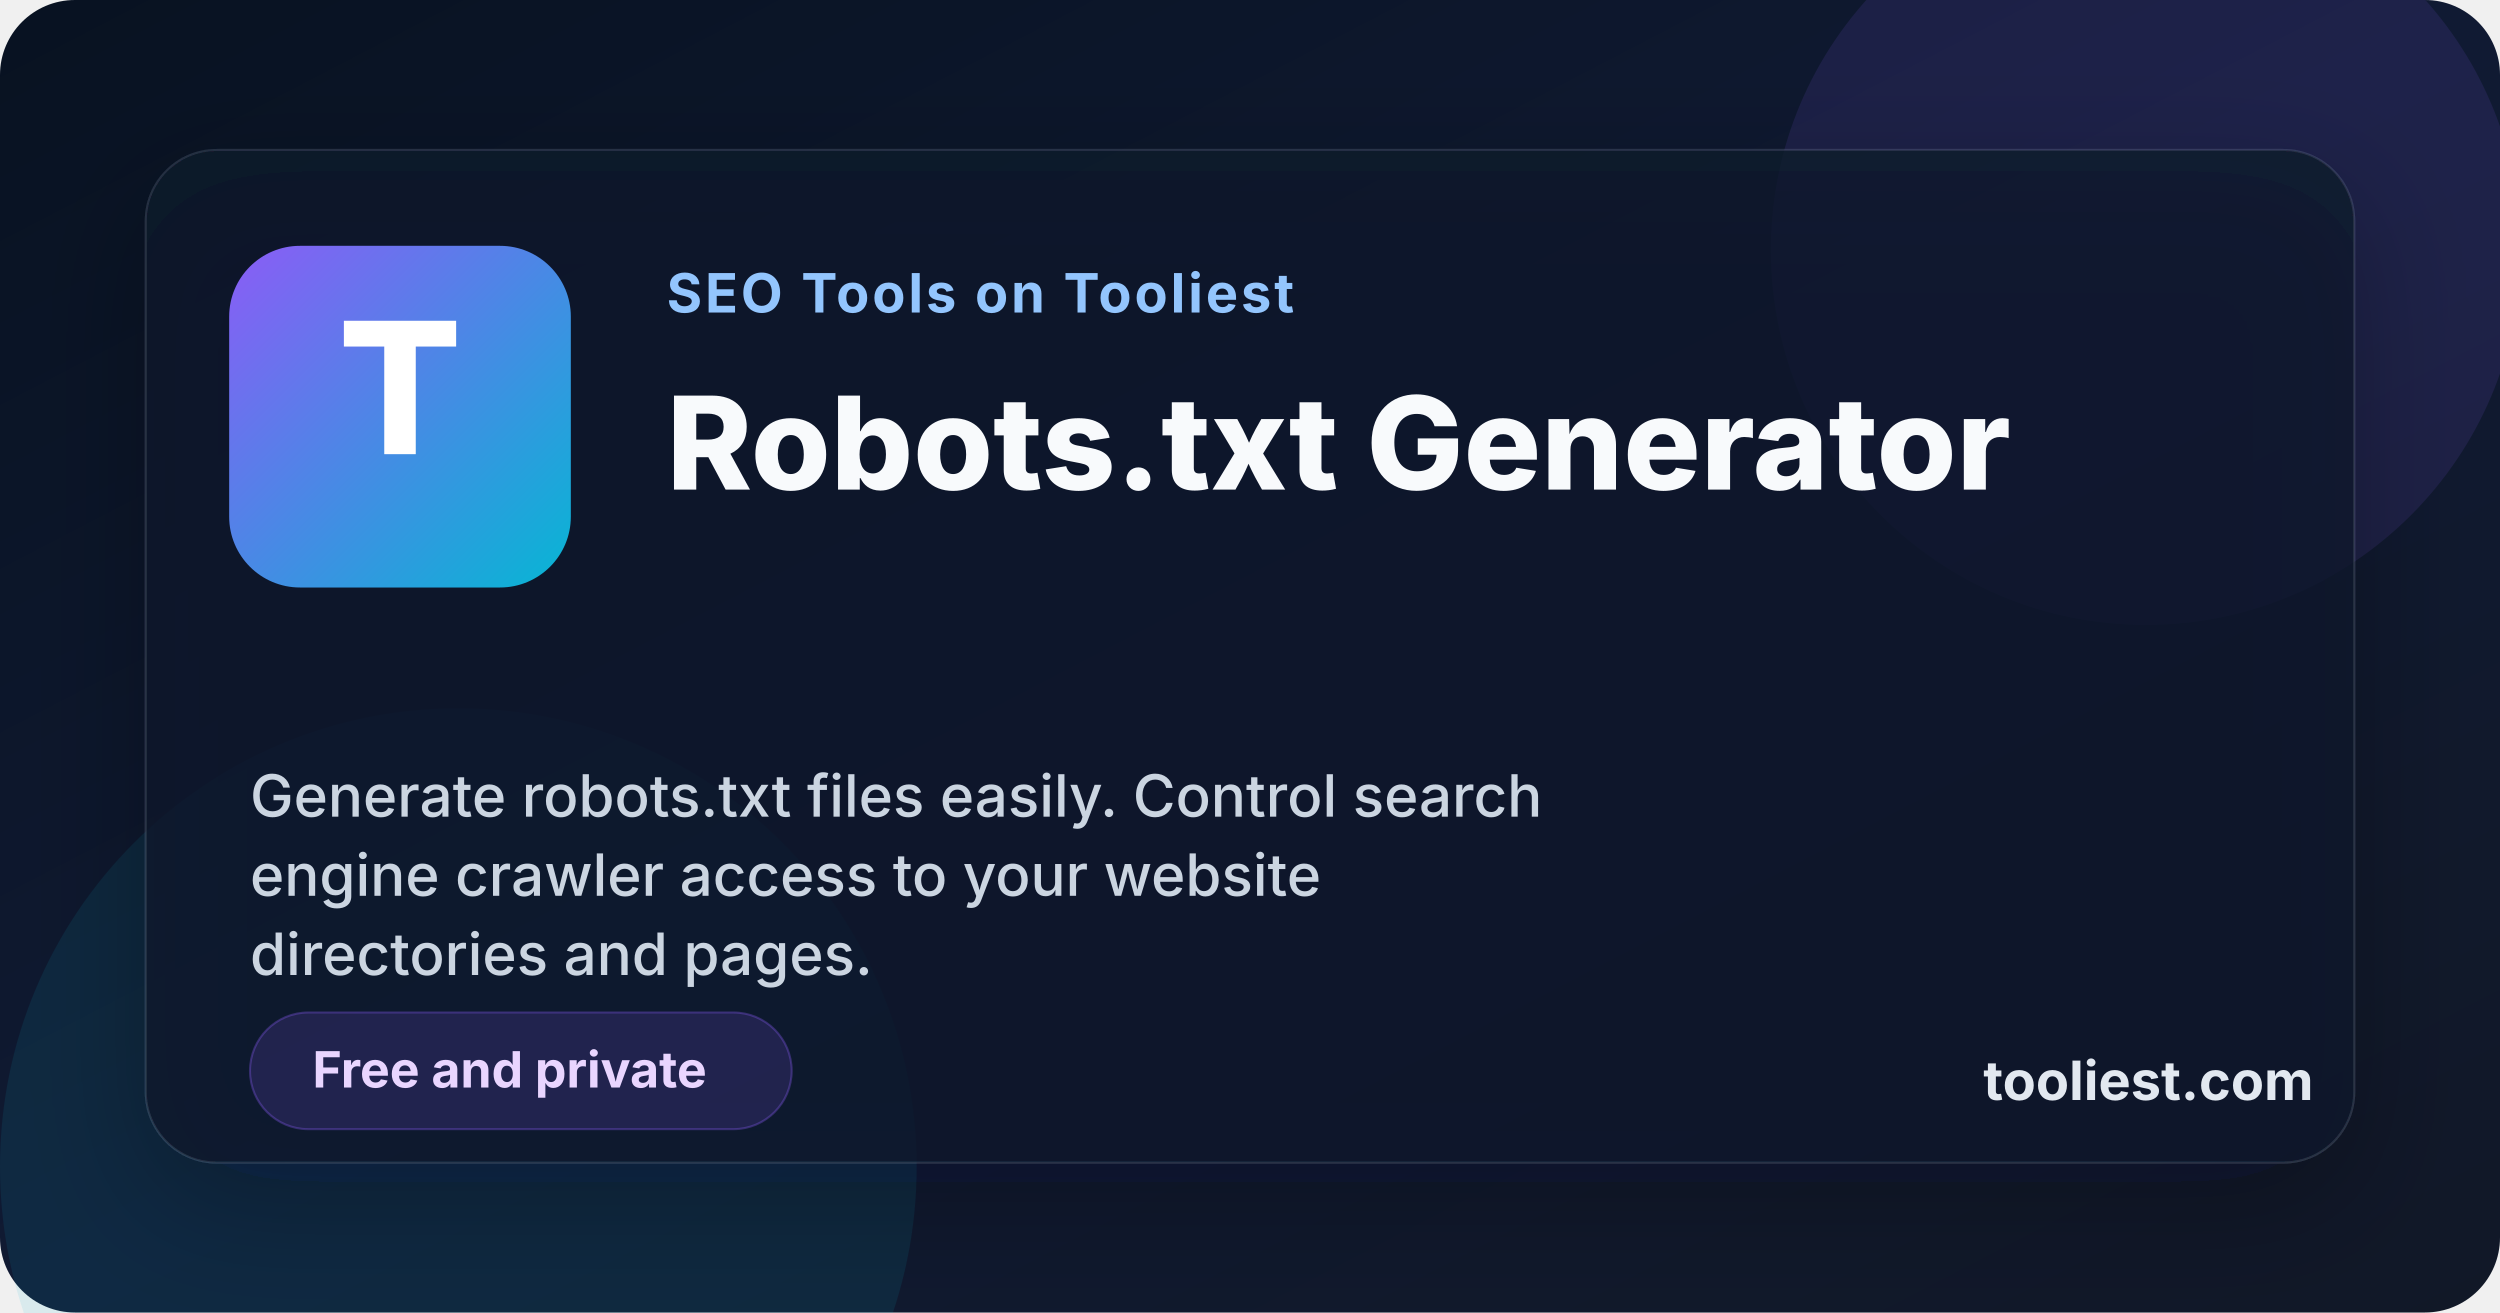
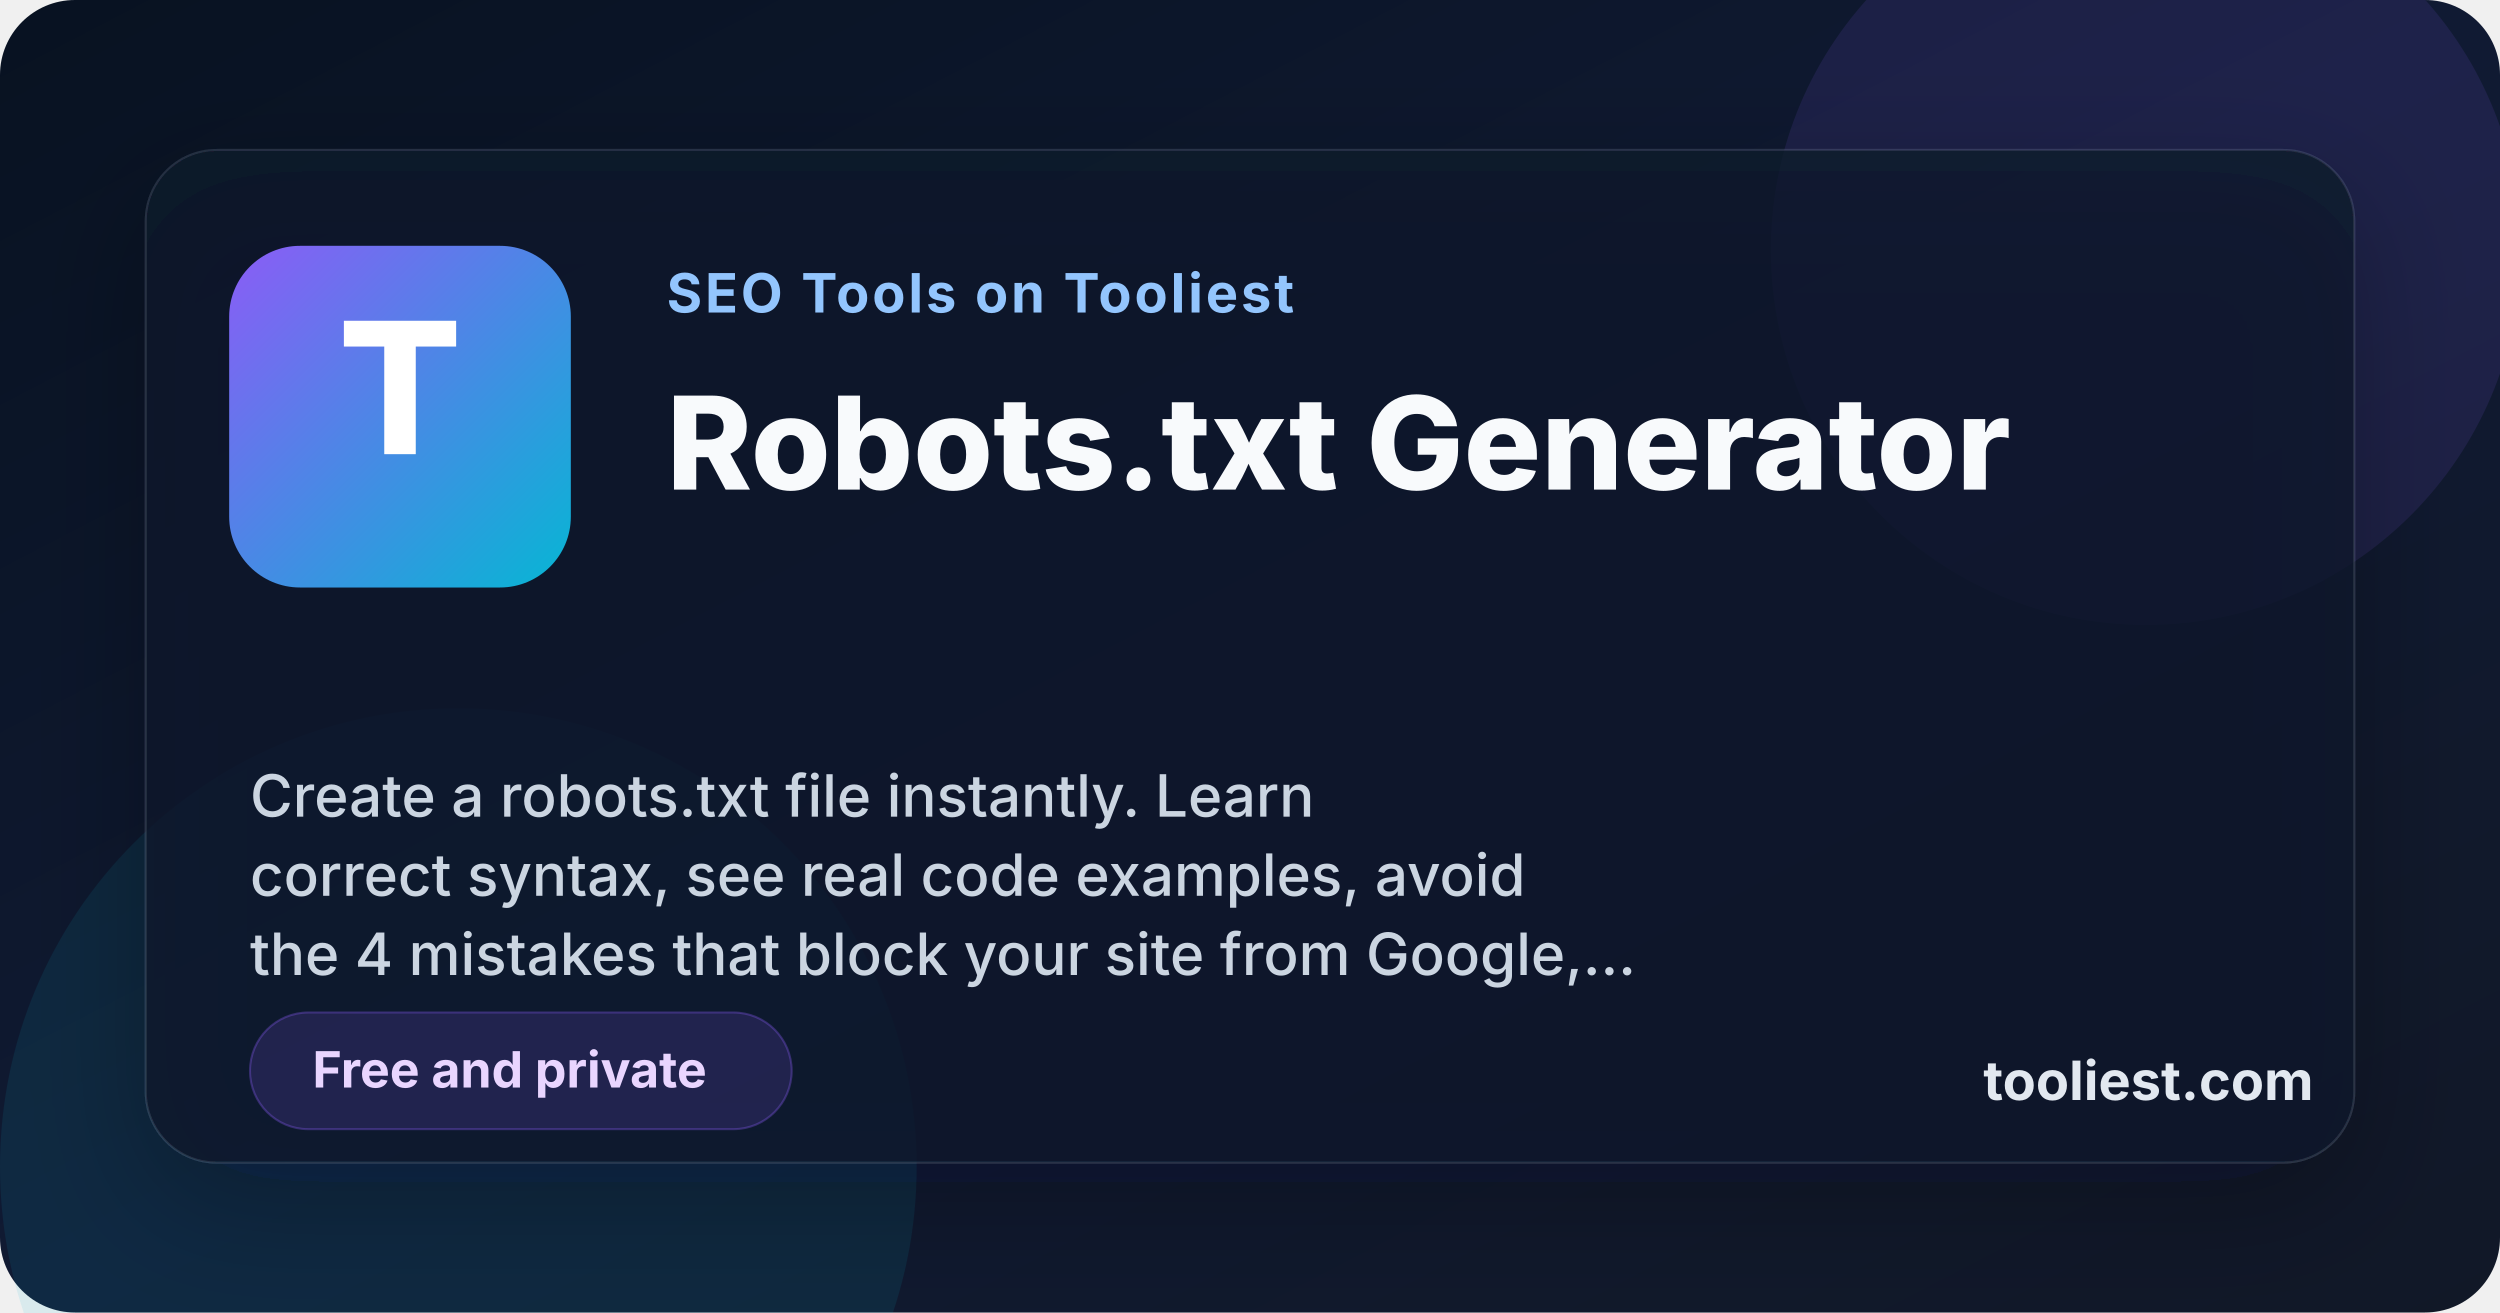
<svg xmlns="http://www.w3.org/2000/svg" width="1200" height="630" viewBox="0 0 1200 630" role="img" aria-labelledby="title desc">
  <defs>
    <linearGradient id="bg" x1="0%" x2="100%" y1="0%" y2="100%">
      <stop offset="0%" stop-color="#081221" />
      <stop offset="50%" stop-color="#101a33" />
      <stop offset="100%" stop-color="#111827" />
    </linearGradient>
    <linearGradient id="accent" x1="0%" x2="100%" y1="0%" y2="100%">
      <stop offset="0%" stop-color="#8b5cf6" />
      <stop offset="100%" stop-color="#06b6d4" />
    </linearGradient>
    <filter id="shadow" x="-20%" y="-20%" width="140%" height="140%">
      <feDropShadow dx="0" dy="20" stdDeviation="30" flood-color="#020617" flood-opacity="0.35" />
    </filter>
  </defs>
  <rect width="1200" height="630" fill="url(#bg)" rx="36" />
  <circle cx="1030" cy="120" r="180" fill="#8b5cf6" opacity="0.12" />
  <circle cx="220" cy="560" r="220" fill="#06b6d4" opacity="0.1" />
  <rect x="70" y="72" width="1060" height="486" rx="34" fill="rgba(15, 23, 42, 0.78)" stroke="rgba(148, 163, 184, 0.18)" filter="url(#shadow)" />
  <rect x="110" y="118" width="164" height="164" rx="34" fill="url(#accent)" />
  <text x="192" y="218" text-anchor="middle" font-family="Inter, Arial, sans-serif" font-size="88" font-weight="800" fill="#ffffff">T</text>
  <text x="320" y="150" font-family="Inter, Arial, sans-serif" font-size="26" font-weight="700" letter-spacing="1.4" fill="#93c5fd">SEO Tools on Tooliest</text>
  <text x="320" y="235" font-family="Inter, Arial, sans-serif" font-size="62" font-weight="800" fill="#f8fafc">Robots.txt Generator</text>
-   <text x="120" y="392" font-family="Inter, Arial, sans-serif" font-size="28" font-weight="500" fill="#cbd5e1">Generate robots.txt files easily. Control search</text>
-   <text x="120" y="430" font-family="Inter, Arial, sans-serif" font-size="28" font-weight="500" fill="#cbd5e1">engine crawler access to your website</text>
-   <text x="120" y="468" font-family="Inter, Arial, sans-serif" font-size="28" font-weight="500" fill="#cbd5e1">directories and pages.</text>
+   <text x="120" y="392" font-family="Inter, Arial, sans-serif" font-size="28" font-weight="500" fill="#cbd5e1">Create a robots.txt file instantly. Learn</text>
+   <text x="120" y="430" font-family="Inter, Arial, sans-serif" font-size="28" font-weight="500" fill="#cbd5e1">correct syntax, see real code examples, avoid</text>
+   <text x="120" y="468" font-family="Inter, Arial, sans-serif" font-size="28" font-weight="500" fill="#cbd5e1">the 4 mistakes that block your site from Google,...</text>
  <rect x="120" y="486" width="260" height="56" rx="28" fill="rgba(139, 92, 246, 0.16)" stroke="rgba(139, 92, 246, 0.32)" />
  <text x="150" y="522" font-family="Inter, Arial, sans-serif" font-size="24" font-weight="700" fill="#e9d5ff">Free and private</text>
  <text x="952" y="528" font-family="Inter, Arial, sans-serif" font-size="26" font-weight="700" fill="#e2e8f0">tooliest.com</text>
</svg>
